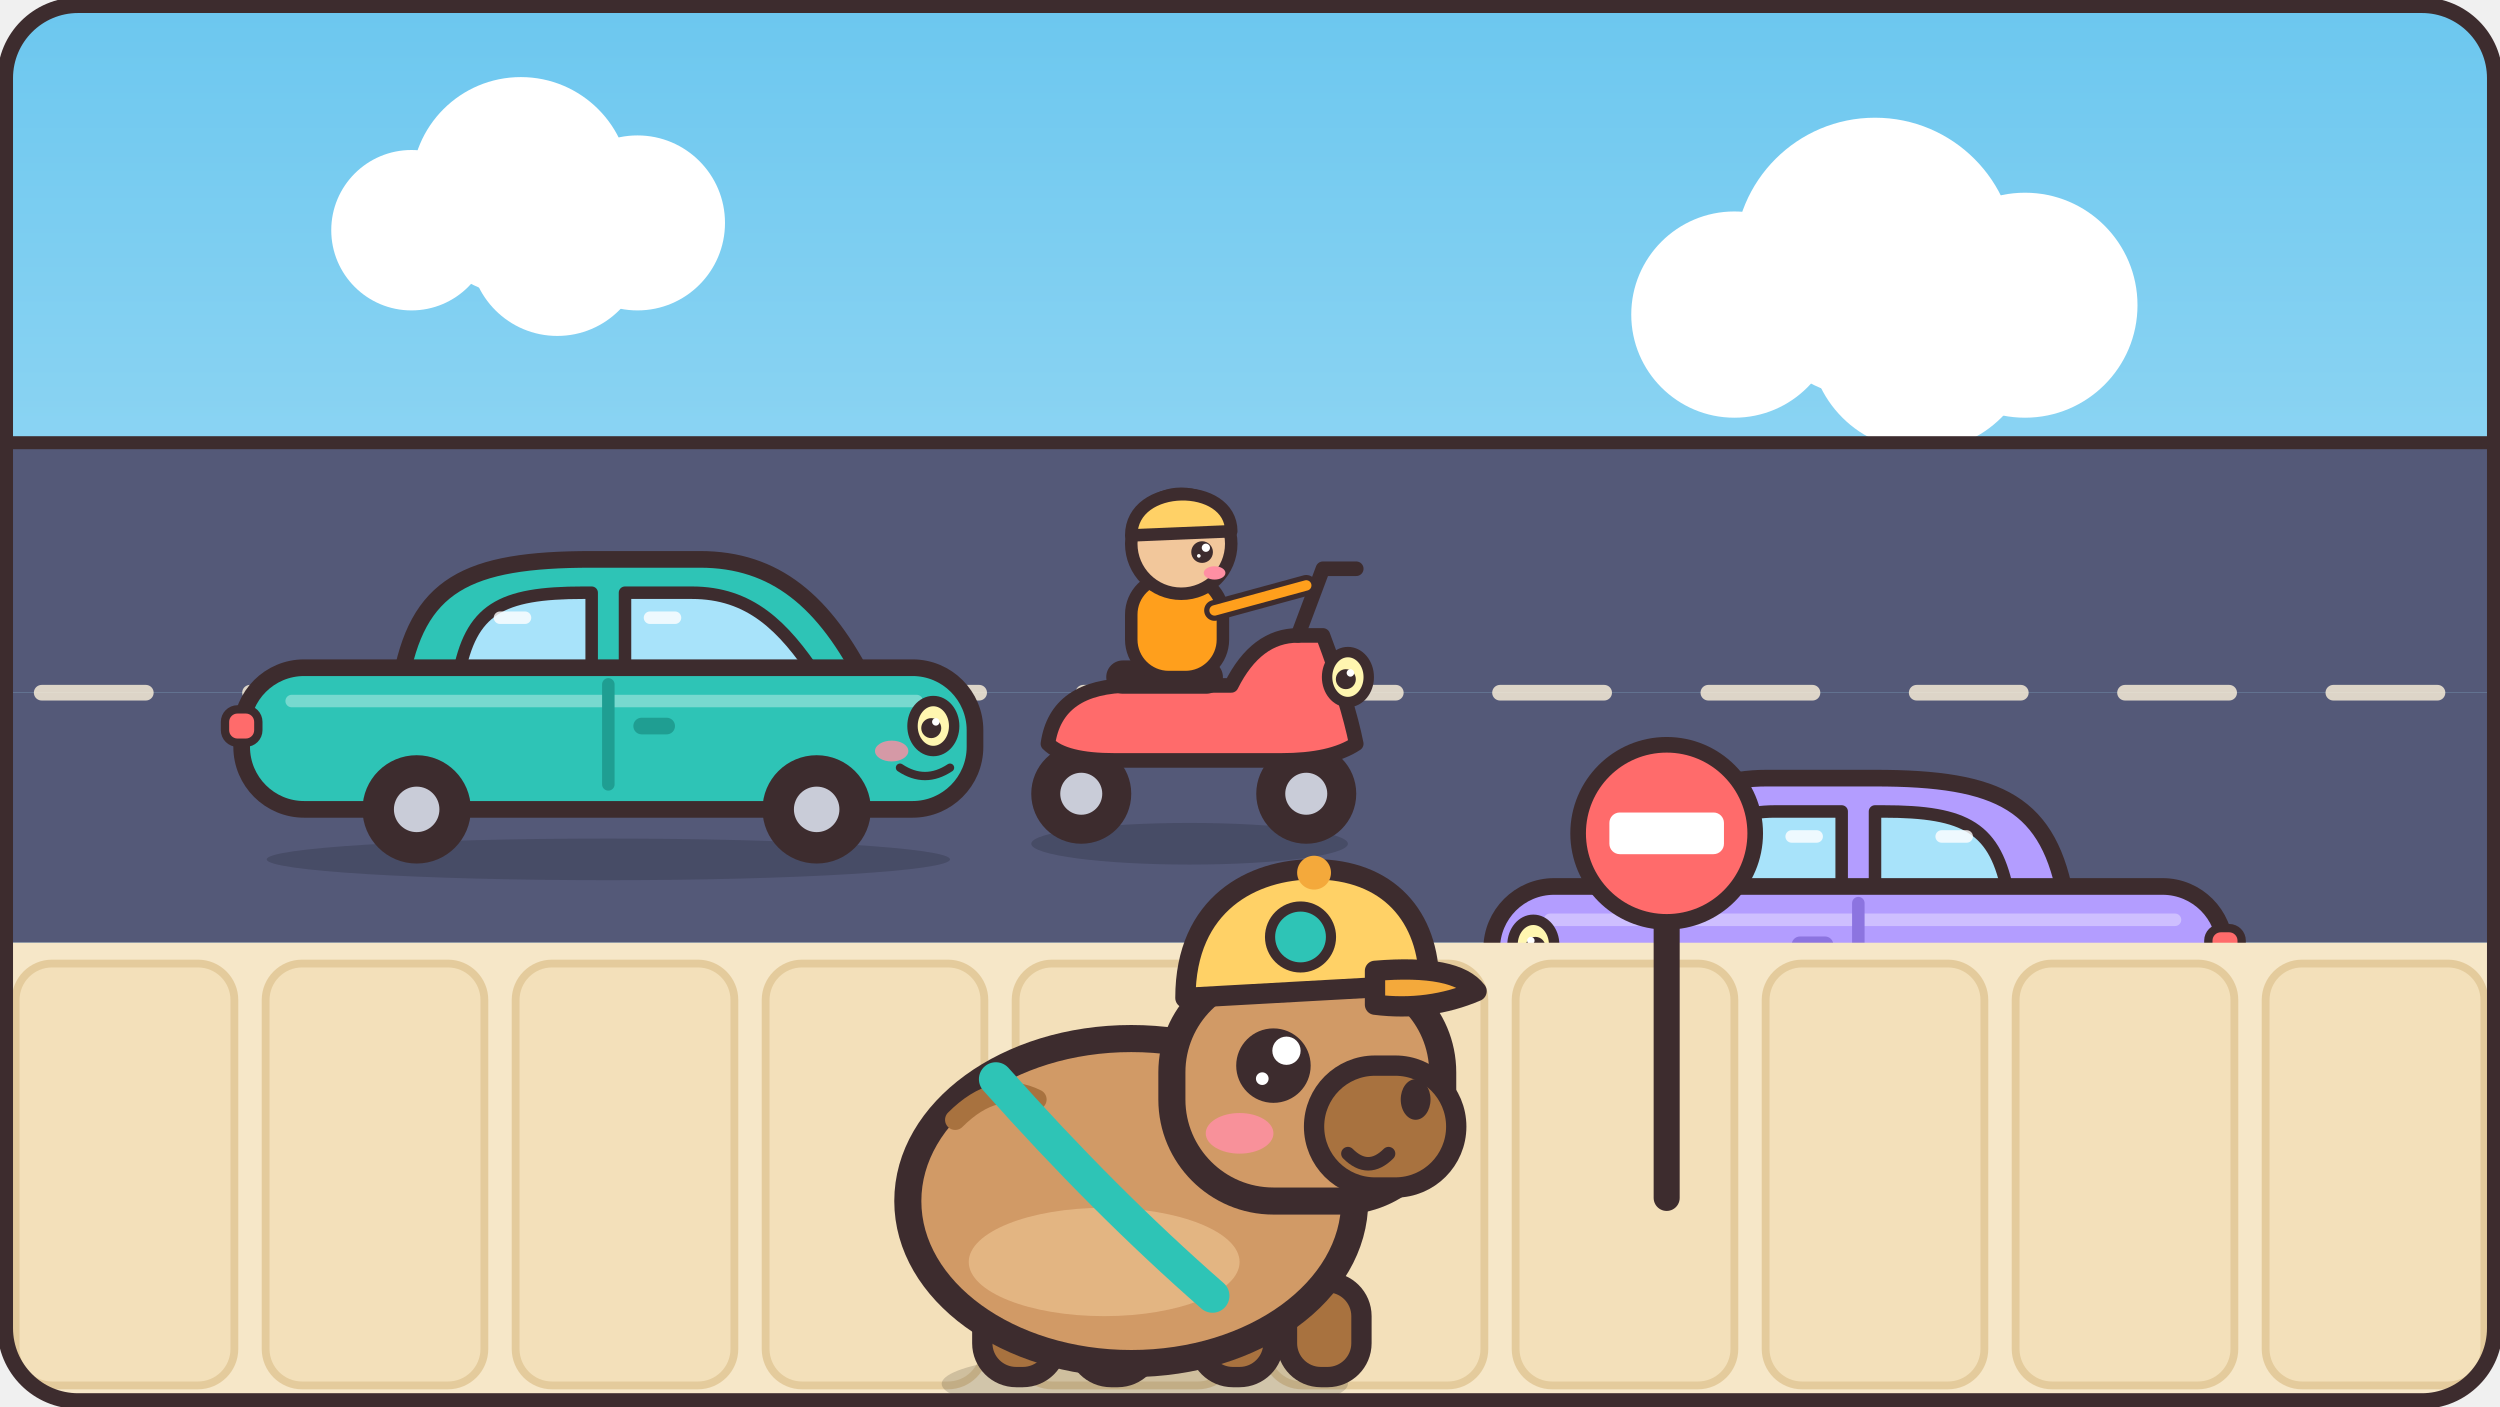
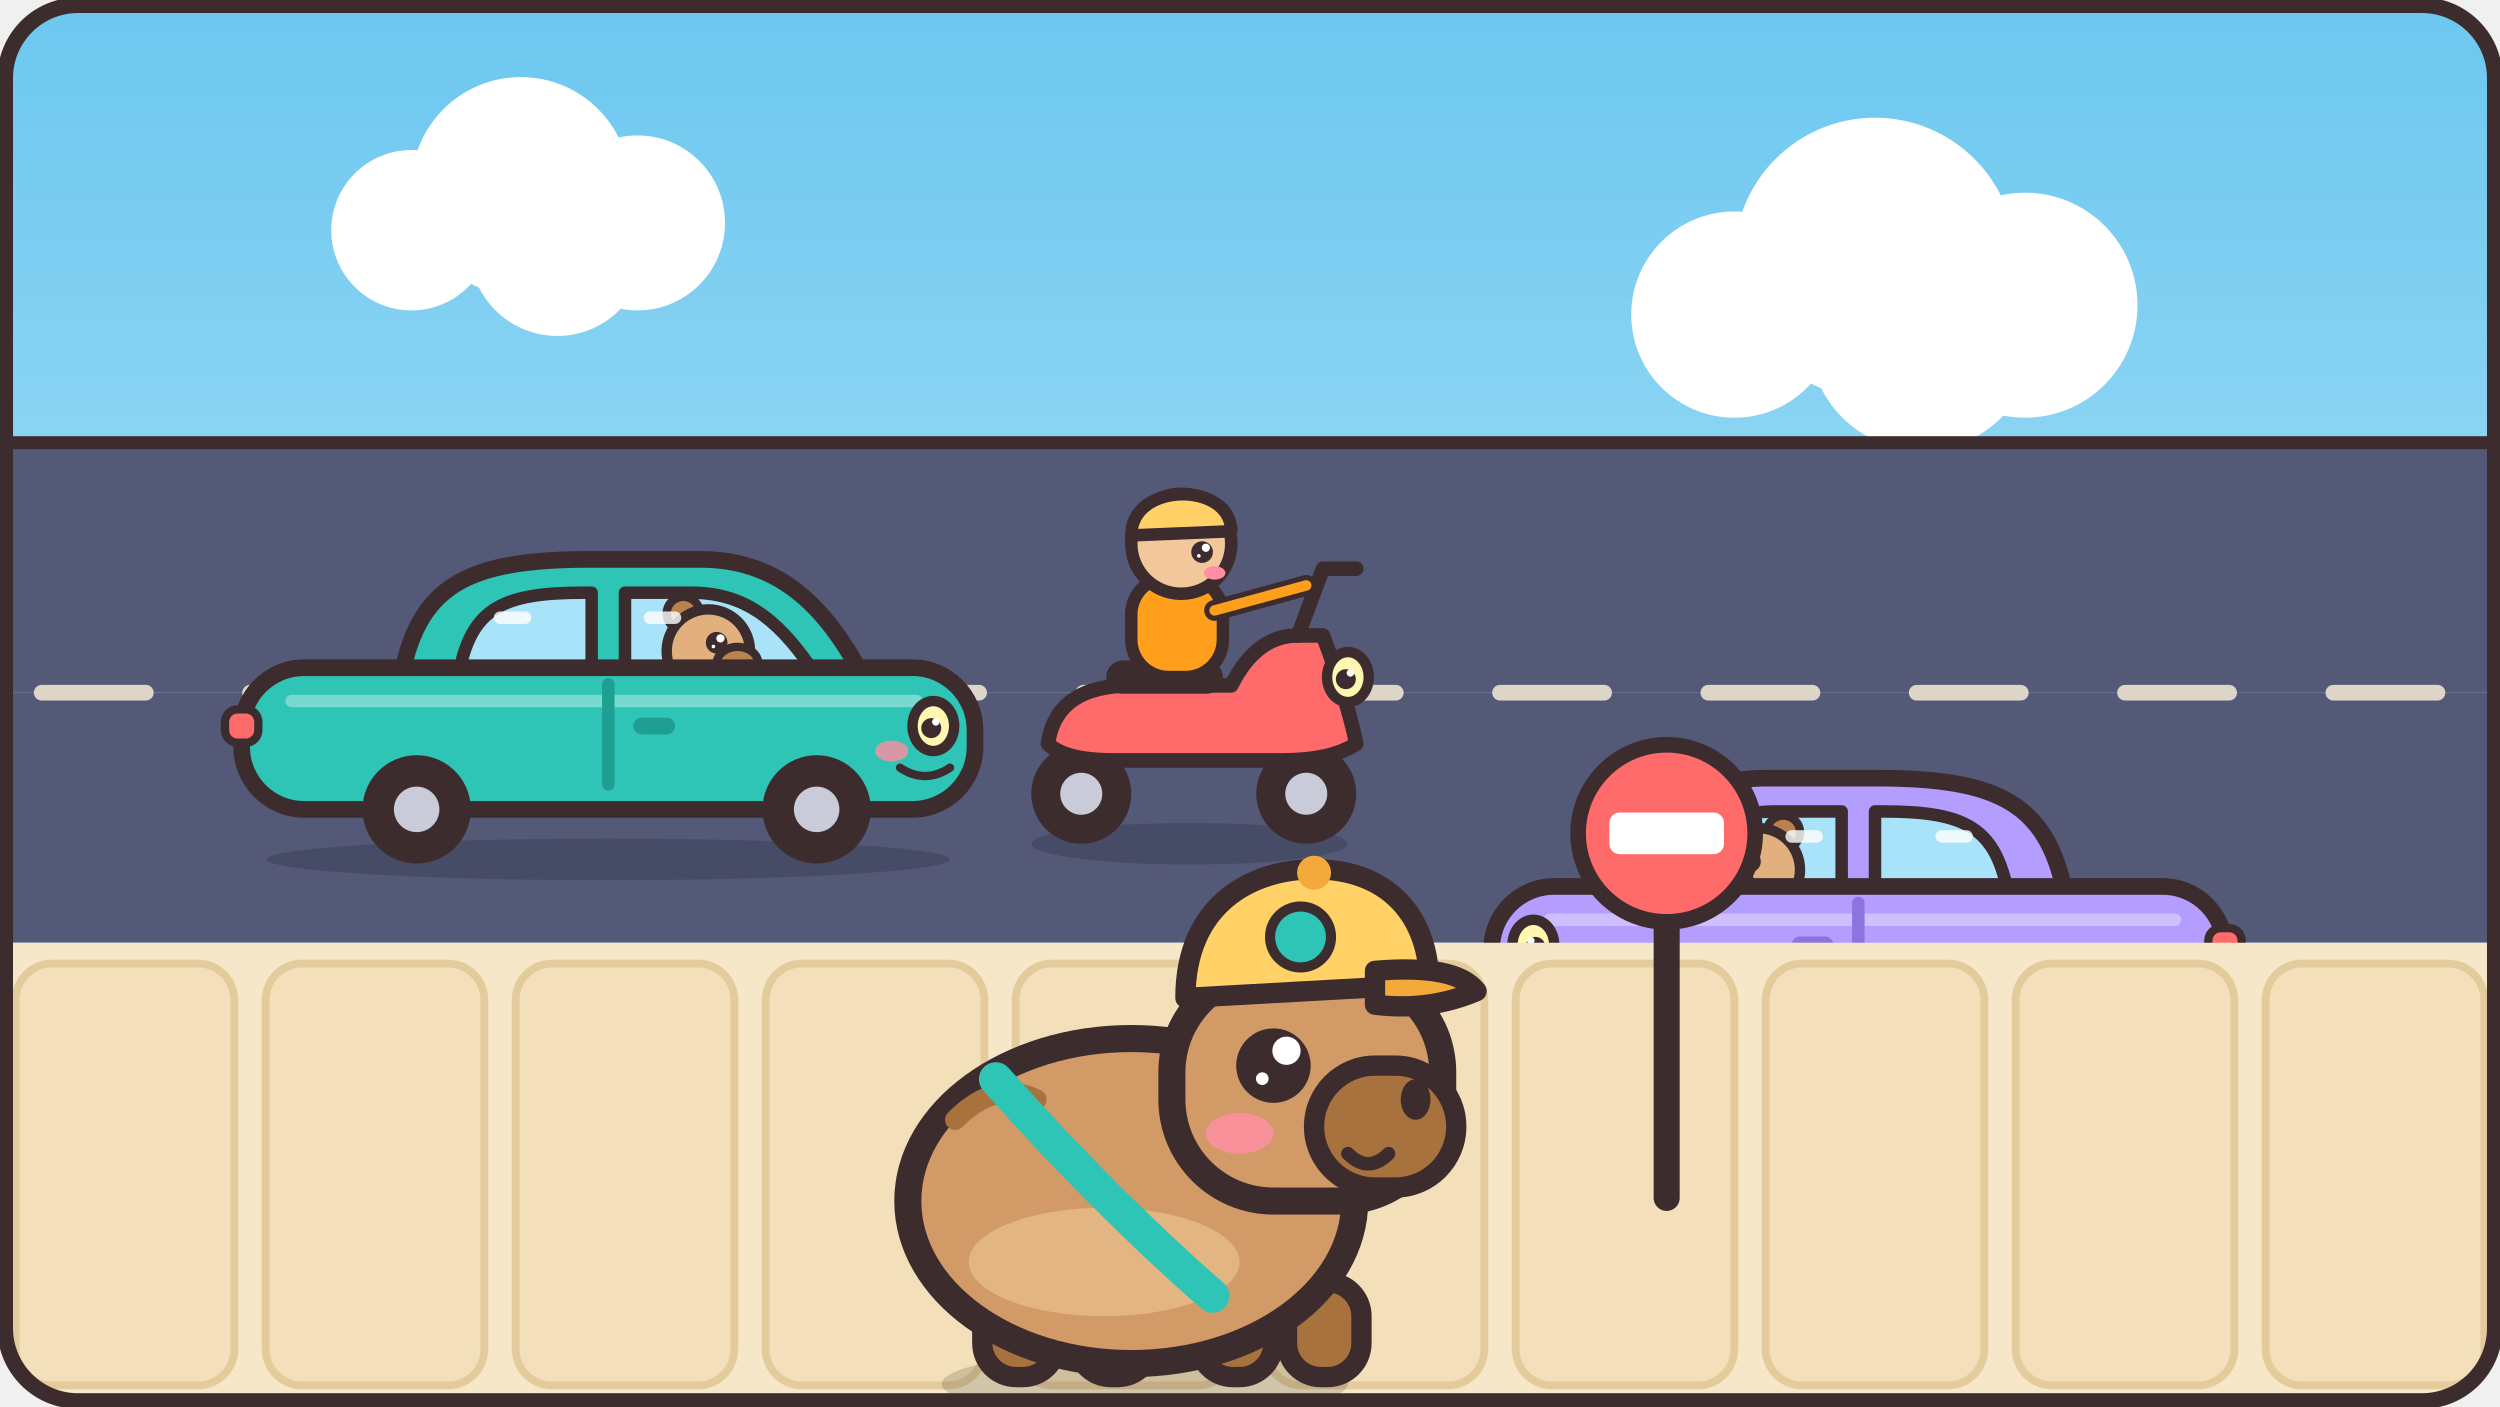
<svg xmlns="http://www.w3.org/2000/svg" width="960" height="540" viewBox="0 0 960 540">
  <defs>
    <linearGradient id="sky2" x1="0" y1="0" x2="0" y2="1">
      <stop offset="0" stop-color="#6CC7EF" />
      <stop offset="1" stop-color="#CDEFFB" />
    </linearGradient>
    <clipPath id="frame">
      <rect x="2" y="2" width="956" height="536" rx="28" />
    </clipPath>
  </defs>
  <g stroke-linejoin="round" stroke-linecap="round">
    <g clip-path="url(#frame)">
      <rect width="960" height="540" fill="url(#sky2)" />
      <circle cx="158.0" cy="88.4" r="30.8" fill="#FFFFFF" opacity="1.0" />
      <circle cx="200.0" cy="71.6" r="42.0" fill="#FFFFFF" opacity="1.0" />
      <circle cx="244.8" cy="85.6" r="33.6" fill="#FFFFFF" opacity="1.0" />
      <circle cx="214.0" cy="95.4" r="33.6" fill="#FFFFFF" opacity="1.0" />
      <circle cx="666.0" cy="120.8" r="39.6" fill="#FFFFFF" opacity="1.0" />
      <circle cx="720.0" cy="99.2" r="54.0" fill="#FFFFFF" opacity="1.0" />
      <circle cx="777.6" cy="117.2" r="43.2" fill="#FFFFFF" opacity="1.0" />
      <circle cx="738.0" cy="129.8" r="43.2" fill="#FFFFFF" opacity="1.0" />
      <rect x="0" y="170" width="960" height="96" fill="#545978" />
      <rect x="0" y="266" width="960" height="96" fill="#545978" />
      <path d="M16 266 L56 266" stroke="#FFF4DC" stroke-width="6" opacity="0.8" />
      <path d="M96 266 L136 266" stroke="#FFF4DC" stroke-width="6" opacity="0.8" />
      <path d="M176 266 L216 266" stroke="#FFF4DC" stroke-width="6" opacity="0.8" />
      <path d="M256 266 L296 266" stroke="#FFF4DC" stroke-width="6" opacity="0.8" />
      <path d="M336 266 L376 266" stroke="#FFF4DC" stroke-width="6" opacity="0.8" />
      <path d="M416 266 L456 266" stroke="#FFF4DC" stroke-width="6" opacity="0.8" />
      <path d="M496 266 L536 266" stroke="#FFF4DC" stroke-width="6" opacity="0.8" />
      <path d="M576 266 L616 266" stroke="#FFF4DC" stroke-width="6" opacity="0.8" />
      <path d="M656 266 L696 266" stroke="#FFF4DC" stroke-width="6" opacity="0.8" />
      <path d="M736 266 L776 266" stroke="#FFF4DC" stroke-width="6" opacity="0.8" />
      <path d="M816 266 L856 266" stroke="#FFF4DC" stroke-width="6" opacity="0.8" />
      <path d="M896 266 L936 266" stroke="#FFF4DC" stroke-width="6" opacity="0.8" />
      <path d="M0 170 L960 170" stroke="#3D2C2E" stroke-width="5" />
      <g transform="translate(80 186) scale(1.6)">
        <ellipse cx="96" cy="90" rx="82" ry="5" fill="#000" opacity="0.15" />
        <path d="M46 48 C50 24 62 18 92 18 L118 18 C136 18 148 28 158 48 Z" fill="#2EC4B6" stroke="#3D2C2E" stroke-width="4" />
        <path d="M60 46 C63 30 70 26 90 26 L92 26 L92 46 Z" fill="#A8E3FA" stroke="#3D2C2E" stroke-width="3" />
        <path d="M100 26 L116 26 C130 26 138 34 146 46 L100 46 Z" fill="#A8E3FA" stroke="#3D2C2E" stroke-width="3" />
+         <circle cx="114" cy="31" r="4" fill="#B9834F" stroke="#3D2C2E" stroke-width="2" />
+         <circle cx="120" cy="40" r="10" fill="#E2B07E" stroke="#3D2C2E" stroke-width="2.5" />
+         <ellipse cx="127" cy="43" rx="5" ry="4" fill="#B9834F" stroke="#3D2C2E" stroke-width="2" />
+         <circle cx="122" cy="38" r="2.6" fill="#3D2C2E" />
+         <circle cx="122.91" cy="36.96" r="0.988" fill="#FFFFFF" />
+         <circle cx="121.22" cy="38.91" r="0.442" fill="#FFFFFF" />
        <path d="M70 32 L76 32 M106 32 L112 32" stroke="#FFFFFF" stroke-width="3" opacity="0.8" />
        <rect x="8" y="44" width="176" height="34" rx="15" fill="#2EC4B6" stroke="#3D2C2E" stroke-width="4" />
        <path d="M20 52 L170 52" stroke="#FFFFFF" stroke-width="3" opacity="0.35" />
        <path d="M96 48 L96 72" stroke="#1F9E92" stroke-width="3" />
        <rect x="102" y="56" width="10" height="4" rx="2" fill="#1F9E92" />
        <circle cx="50" cy="78" r="13" fill="#3D2C2E" />
        <circle cx="50" cy="78" r="5.46" fill="#C9CCD8" />
        <circle cx="146" cy="78" r="13" fill="#3D2C2E" />
        <circle cx="146" cy="78" r="5.46" fill="#C9CCD8" />
        <ellipse cx="174" cy="58" rx="5" ry="6" fill="#FFF6B0" stroke="#3D2C2E" stroke-width="2.5" />
        <circle cx="173.5" cy="58.5" r="2.4" fill="#3D2C2E" />
        <circle cx="174.6" cy="57" r="0.9" fill="#FFFFFF" />
        <path d="M166 68 Q172 72 178 68" stroke="#3D2C2E" stroke-width="2" fill="none" />
        <ellipse cx="164" cy="64" rx="4" ry="2.5" fill="#FF8FA3" opacity="0.8" />
        <rect x="4" y="54" width="8" height="8" rx="3" fill="#FF6B6B" stroke="#3D2C2E" stroke-width="2" />
      </g>
      <g transform="translate(560 270) scale(1.6) translate(192 0) scale(-1 1)">
        <ellipse cx="96" cy="90" rx="82" ry="5" fill="#000" opacity="0.15" />
        <path d="M46 48 C50 24 62 18 92 18 L118 18 C136 18 148 28 158 48 Z" fill="#B39DFF" stroke="#3D2C2E" stroke-width="4" />
        <path d="M60 46 C63 30 70 26 90 26 L92 26 L92 46 Z" fill="#A8E3FA" stroke="#3D2C2E" stroke-width="3" />
        <path d="M100 26 L116 26 C130 26 138 34 146 46 L100 46 Z" fill="#A8E3FA" stroke="#3D2C2E" stroke-width="3" />
+         <circle cx="114" cy="31" r="4" fill="#B9834F" stroke="#3D2C2E" stroke-width="2" />
+         <circle cx="120" cy="40" r="10" fill="#E2B07E" stroke="#3D2C2E" stroke-width="2.5" />
+         <ellipse cx="127" cy="43" rx="5" ry="4" fill="#B9834F" stroke="#3D2C2E" stroke-width="2" />
+         <circle cx="122" cy="38" r="2.6" fill="#3D2C2E" />
+         <circle cx="122.91" cy="36.96" r="0.988" fill="#FFFFFF" />
+         <circle cx="121.22" cy="38.91" r="0.442" fill="#FFFFFF" />
        <path d="M70 32 L76 32 M106 32 L112 32" stroke="#FFFFFF" stroke-width="3" opacity="0.8" />
        <rect x="8" y="44" width="176" height="34" rx="15" fill="#B39DFF" stroke="#3D2C2E" stroke-width="4" />
        <path d="M20 52 L170 52" stroke="#FFFFFF" stroke-width="3" opacity="0.35" />
        <path d="M96 48 L96 72" stroke="#8C74E0" stroke-width="3" />
        <rect x="102" y="56" width="10" height="4" rx="2" fill="#8C74E0" />
        <circle cx="50" cy="78" r="13" fill="#3D2C2E" />
        <circle cx="50" cy="78" r="5.46" fill="#C9CCD8" />
        <circle cx="146" cy="78" r="13" fill="#3D2C2E" />
        <circle cx="146" cy="78" r="5.46" fill="#C9CCD8" />
        <ellipse cx="174" cy="58" rx="5" ry="6" fill="#FFF6B0" stroke="#3D2C2E" stroke-width="2.5" />
        <circle cx="173.5" cy="58.5" r="2.4" fill="#3D2C2E" />
        <circle cx="174.6" cy="57" r="0.9" fill="#FFFFFF" />
        <path d="M166 68 Q172 72 178 68" stroke="#3D2C2E" stroke-width="2" fill="none" />
        <ellipse cx="164" cy="64" rx="4" ry="2.5" fill="#FF8FA3" opacity="0.8" />
        <rect x="4" y="54" width="8" height="8" rx="3" fill="#FF6B6B" stroke="#3D2C2E" stroke-width="2" />
      </g>
      <g transform="translate(380 180) scale(1.6)">
        <ellipse cx="48" cy="90" rx="38" ry="5" fill="#000" opacity="0.15" />
        <circle cx="22" cy="78" r="12" fill="#3D2C2E" />
        <circle cx="22" cy="78" r="5.04" fill="#C9CCD8" />
        <circle cx="76" cy="78" r="12" fill="#3D2C2E" />
        <circle cx="76" cy="78" r="5.04" fill="#C9CCD8" />
        <path d="M14 66 Q16 52 34 52 L58 52 Q64 40 74 40 L80 40 Q86 56 88 66 Q82 70 70 70 L30 70 Q18 70 14 66 Z" fill="#FF6B6B" stroke="#3D2C2E" stroke-width="3.5" />
        <rect x="28" y="46" width="28" height="8" rx="4" fill="#3D2C2E" />
        <path d="M74 40 L80 24 L88 24" stroke="#3D2C2E" stroke-width="3.5" fill="none" />
        <ellipse cx="86" cy="50" rx="5" ry="6" fill="#FFF6B0" stroke="#3D2C2E" stroke-width="2.5" />
        <circle cx="85.5" cy="50.5" r="2.4" fill="#3D2C2E" />
        <circle cx="86.6" cy="49" r="0.9" fill="#FFFFFF" />
        <rect x="34" y="26" width="22" height="24" rx="9" fill="#FF9F1C" stroke="#3D2C2E" stroke-width="3" />
        <path d="M54 34 L76 28" stroke="#3D2C2E" stroke-width="5" />
        <path d="M54 34 L76 28" stroke="#FF9F1C" stroke-width="2.5" />
        <circle cx="46" cy="18" r="12" fill="#F2C79B" stroke="#3D2C2E" stroke-width="3" />
        <path d="M34 16 C34 3 58 3 58 15 Z" fill="#FFD166" stroke="#3D2C2E" stroke-width="3" />
        <circle cx="51" cy="20" r="2.6" fill="#3D2C2E" />
        <circle cx="51.91" cy="18.96" r="0.988" fill="#FFFFFF" />
        <circle cx="50.22" cy="20.91" r="0.442" fill="#FFFFFF" />
        <ellipse cx="54" cy="25" rx="2.6" ry="1.6" fill="#FF8FA3" />
      </g>
      <rect x="0" y="362" width="960" height="178" fill="#F6E7C8" />
      <rect x="6" y="370" width="84" height="162" rx="14" fill="#F3E0BA" stroke="#E4CB9C" stroke-width="3" />
      <rect x="102" y="370" width="84" height="162" rx="14" fill="#F3E0BA" stroke="#E4CB9C" stroke-width="3" />
      <rect x="198" y="370" width="84" height="162" rx="14" fill="#F3E0BA" stroke="#E4CB9C" stroke-width="3" />
      <rect x="294" y="370" width="84" height="162" rx="14" fill="#F3E0BA" stroke="#E4CB9C" stroke-width="3" />
      <rect x="390" y="370" width="84" height="162" rx="14" fill="#F3E0BA" stroke="#E4CB9C" stroke-width="3" />
      <rect x="486" y="370" width="84" height="162" rx="14" fill="#F3E0BA" stroke="#E4CB9C" stroke-width="3" />
      <rect x="582" y="370" width="84" height="162" rx="14" fill="#F3E0BA" stroke="#E4CB9C" stroke-width="3" />
      <rect x="678" y="370" width="84" height="162" rx="14" fill="#F3E0BA" stroke="#E4CB9C" stroke-width="3" />
      <rect x="774" y="370" width="84" height="162" rx="14" fill="#F3E0BA" stroke="#E4CB9C" stroke-width="3" />
      <rect x="870" y="370" width="84" height="162" rx="14" fill="#F3E0BA" stroke="#E4CB9C" stroke-width="3" />
      <g transform="translate(320 300) scale(2.6)">
        <g transform="translate(0 0)">
          <ellipse cx="46" cy="89" rx="30" ry="5" fill="#000" opacity="0.15" />
          <rect x="22" y="74" width="11" height="14" rx="5" fill="#A8723F" stroke="#3D2C2E" stroke-width="3" />
          <rect x="36" y="74" width="11" height="14" rx="5" fill="#A8723F" stroke="#3D2C2E" stroke-width="3" />
          <rect x="54" y="74" width="11" height="14" rx="5" fill="#A8723F" stroke="#3D2C2E" stroke-width="3" />
          <rect x="67" y="74" width="11" height="14" rx="5" fill="#A8723F" stroke="#3D2C2E" stroke-width="3" />
          <g transform="translate(0 0)">
            <ellipse cx="44" cy="62" rx="33" ry="24" fill="#D19A66" stroke="#3D2C2E" stroke-width="4" />
            <ellipse cx="40" cy="71" rx="20" ry="8" fill="#EBC08F" opacity="0.7" />
            <path d="M18 50 Q24 44 30 47" stroke="#A8723F" stroke-width="3" fill="none" />
            <path d="M24 44 Q40 62 56 76" stroke="#2EC4B6" stroke-width="5" fill="none" />
            <circle cx="59" cy="31" r="6" fill="#A8723F" stroke="#3D2C2E" stroke-width="3" />
            <rect x="50" y="28" width="40" height="34" rx="15" fill="#D19A66" stroke="#3D2C2E" stroke-width="4" />
            <rect x="71" y="42" width="21" height="18" rx="9" fill="#A8723F" stroke="#3D2C2E" stroke-width="3" />
            <ellipse cx="86" cy="47" rx="2.2" ry="3" fill="#3D2C2E" />
            <path d="M76 55 Q79 58 82 55" stroke="#3D2C2E" stroke-width="2" fill="none" />
            <circle cx="65" cy="42" r="5.5" fill="#3D2C2E" />
            <circle cx="66.925" cy="39.8" r="2.09" fill="#FFFFFF" />
            <circle cx="63.35" cy="43.925" r="0.935" fill="#FFFFFF" />
            <ellipse cx="60" cy="52" rx="5" ry="3" fill="#FF8FA3" opacity="0.85" />
            <path d="M52 32 C52 18 62 13 71 13 C82 13 88 20 88 30 Z" fill="#FFD166" stroke="#3D2C2E" stroke-width="3" />
            <path d="M80 28 Q92 27 95 31 Q88 34 80 33 Z" fill="#F4A93B" stroke="#3D2C2E" stroke-width="3" />
            <circle cx="69" cy="23" r="4.5" fill="#2EC4B6" stroke="#3D2C2E" stroke-width="1.5" />
            <circle cx="71" cy="13.5" r="2.5" fill="#F4A93B" />
          </g>
        </g>
      </g>
      <path d="M640 330 L640 460" stroke="#3D2C2E" stroke-width="10" />
      <circle cx="640" cy="320" r="34" fill="#FF6B6B" stroke="#3D2C2E" stroke-width="6" />
      <rect x="618" y="312" width="44" height="16" rx="4" fill="#FFFFFF" />
    </g>
    <rect x="2" y="2" width="956" height="536" rx="28" fill="none" stroke="#3D2C2E" stroke-width="6" />
  </g>
</svg>
